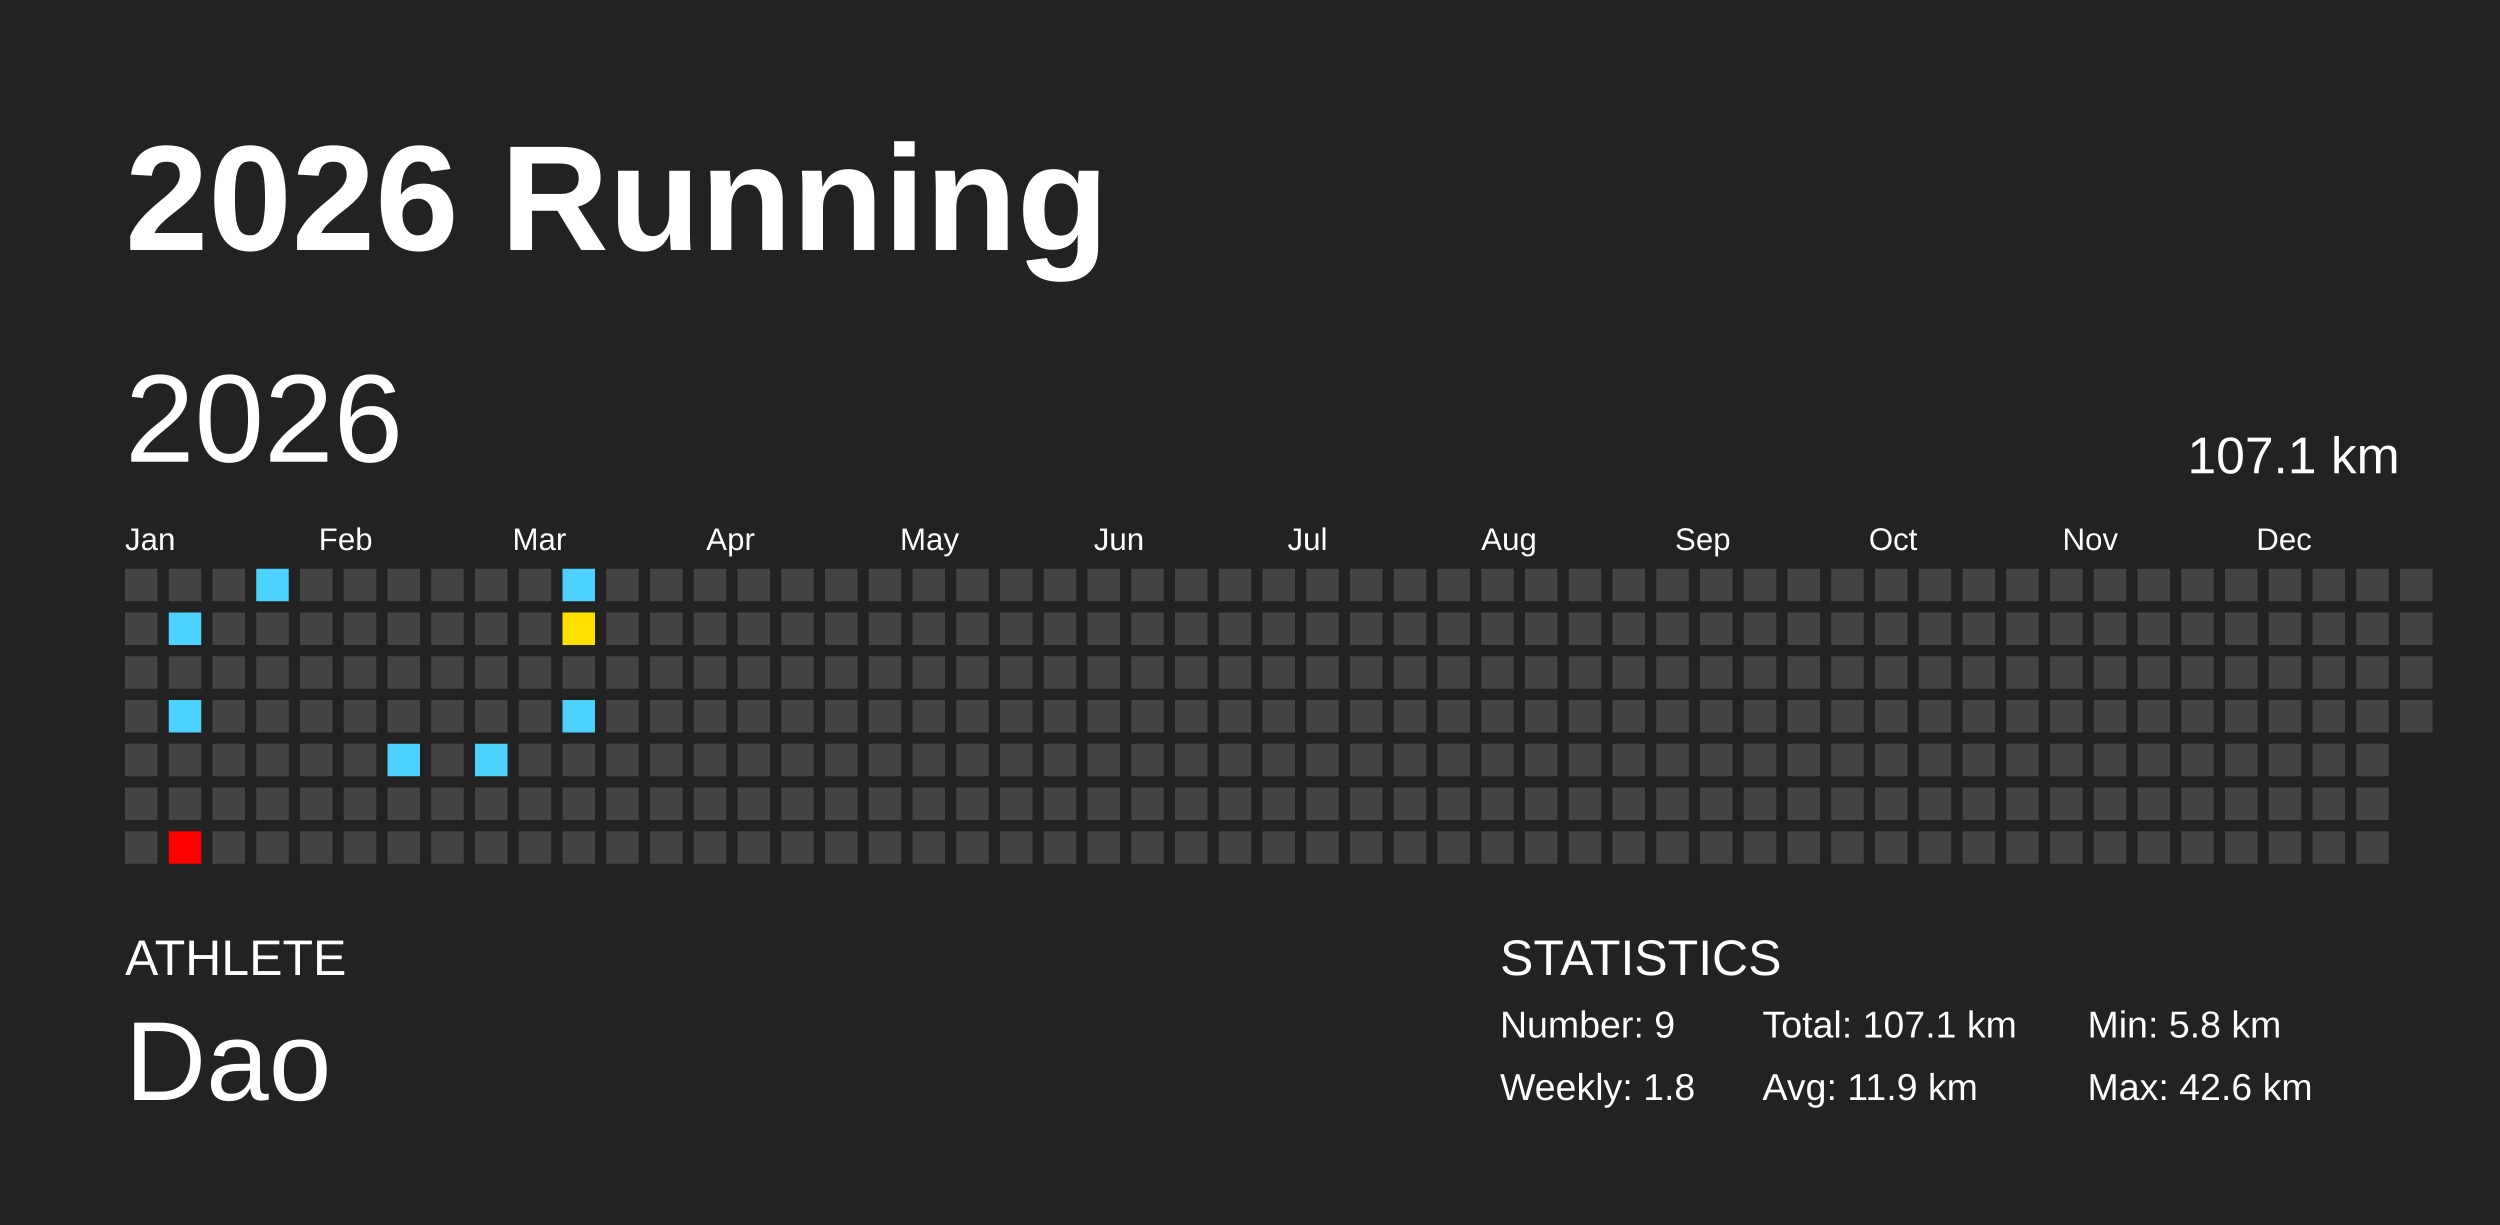
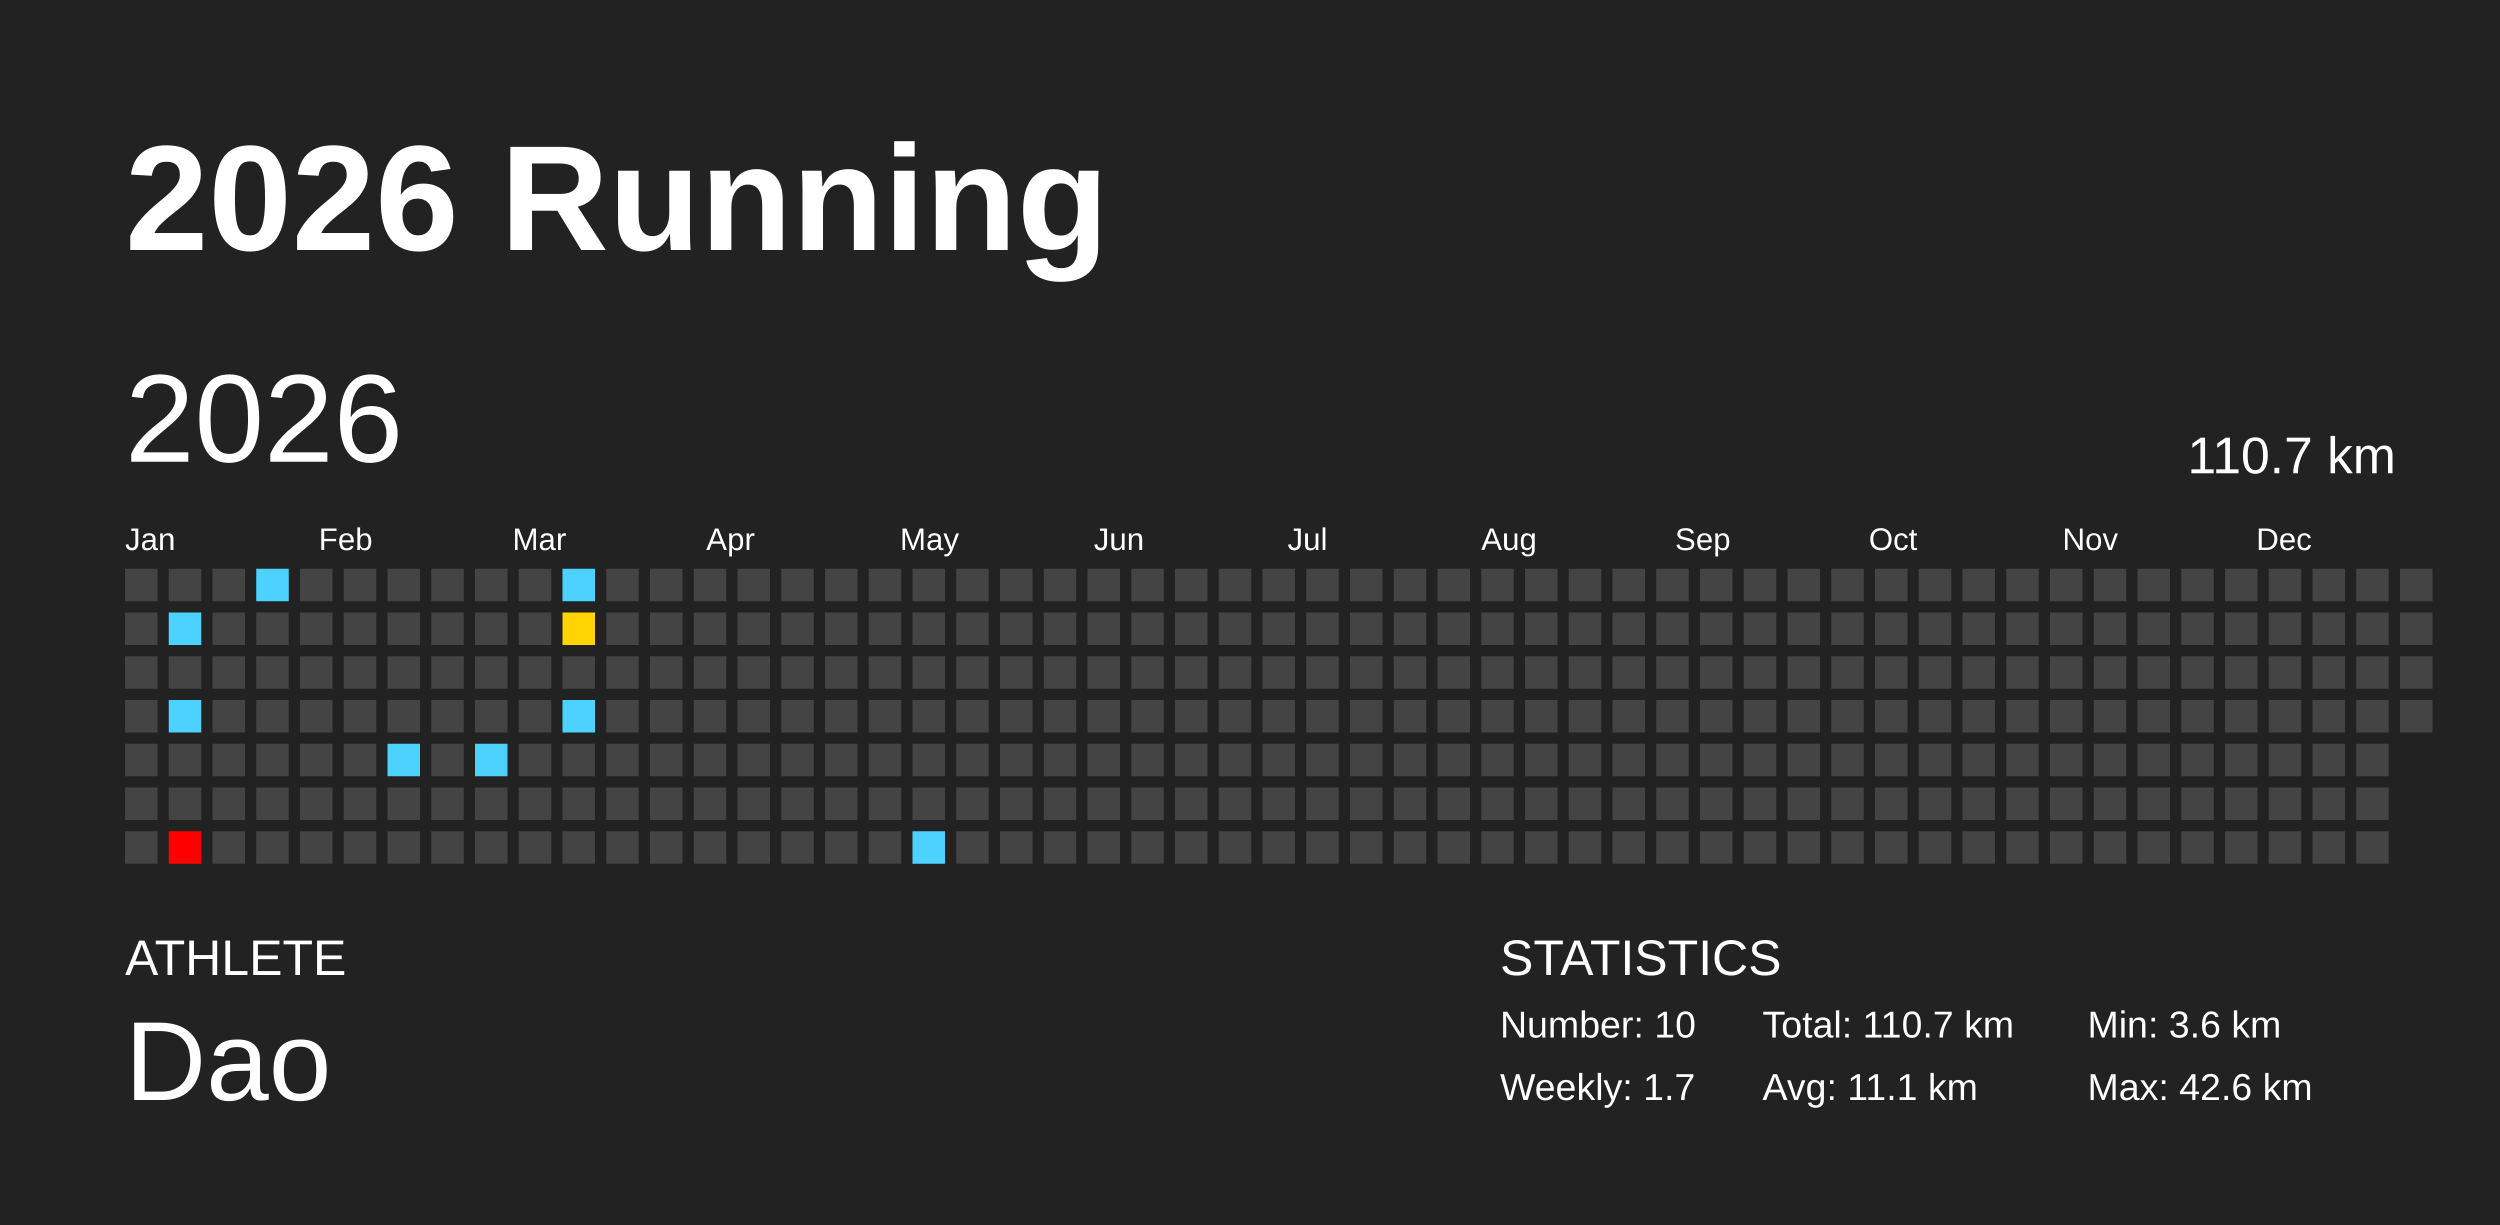
<svg xmlns="http://www.w3.org/2000/svg" baseProfile="full" height="98mm" version="1.1" viewBox="0,0,200,98" width="200mm">
  <defs />
  <rect fill="#222222" height="98" width="200" x="0" y="0" />
  <text fill="#FFFFFF" style="font-size:12px; font-family:Arial; font-weight:bold;" x="10" y="20">2026 Running</text>
  <text fill="#FFFFFF" style="font-size:4px; font-family:Arial" x="10" y="78">ATHLETE</text>
  <text fill="#FFFFFF" style="font-size:9px; font-family:Arial" x="10" y="88">Dao</text>
  <text fill="#FFFFFF" style="font-size:4px; font-family:Arial" x="120" y="78">STATISTICS</text>
-   <text fill="#FFFFFF" style="font-size:3px; font-family:Arial" x="120" y="83">Number: 9</text>
-   <text fill="#FFFFFF" style="font-size:3px; font-family:Arial" x="120" y="88">Weekly: 1.8</text>
-   <text fill="#FFFFFF" style="font-size:3px; font-family:Arial" x="141" y="83">Total: 107.1 km</text>
-   <text fill="#FFFFFF" style="font-size:3px; font-family:Arial" x="141" y="88">Avg: 11.9 km</text>
-   <text fill="#FFFFFF" style="font-size:3px; font-family:Arial" x="167" y="83">Min: 5.8 km</text>
+   <text fill="#FFFFFF" style="font-size:3px; font-family:Arial" x="120" y="83">Number: 10</text>
+   <text fill="#FFFFFF" style="font-size:3px; font-family:Arial" x="120" y="88">Weekly: 1.7</text>
+   <text fill="#FFFFFF" style="font-size:3px; font-family:Arial" x="141" y="83">Total: 110.7 km</text>
+   <text fill="#FFFFFF" style="font-size:3px; font-family:Arial" x="141" y="88">Avg: 11.1 km</text>
+   <text fill="#FFFFFF" style="font-size:3px; font-family:Arial" x="167" y="83">Min: 3.6 km</text>
  <text fill="#FFFFFF" style="font-size:3px; font-family:Arial" x="167" y="88">Max: 42.6 km</text>
  <text dominant-baseline="hanging" fill="#FFFFFF" style="font-size:10.0px; font-family:Arial;" x="10" y="30">2026</text>
-   <text dominant-baseline="hanging" fill="#FFFFFF" style="font-size:4.125px; font-family:Arial;" x="175" y="35">107.1 km</text>
+   <text dominant-baseline="hanging" fill="#FFFFFF" style="font-size:4.125px; font-family:Arial;" x="175" y="35">110.7 km</text>
  <text fill="#FFFFFF" style="font-size:2.5px; font-family:Arial" x="10.0" y="44">Jan</text>
  <text fill="#FFFFFF" style="font-size:2.5px; font-family:Arial" x="25.5" y="44">Feb</text>
  <text fill="#FFFFFF" style="font-size:2.5px; font-family:Arial" x="41.0" y="44">Mar</text>
  <text fill="#FFFFFF" style="font-size:2.5px; font-family:Arial" x="56.5" y="44">Apr</text>
  <text fill="#FFFFFF" style="font-size:2.5px; font-family:Arial" x="72.0" y="44">May</text>
  <text fill="#FFFFFF" style="font-size:2.5px; font-family:Arial" x="87.5" y="44">Jun</text>
  <text fill="#FFFFFF" style="font-size:2.5px; font-family:Arial" x="103.0" y="44">Jul</text>
  <text fill="#FFFFFF" style="font-size:2.5px; font-family:Arial" x="118.5" y="44">Aug</text>
  <text fill="#FFFFFF" style="font-size:2.5px; font-family:Arial" x="134.0" y="44">Sep</text>
  <text fill="#FFFFFF" style="font-size:2.5px; font-family:Arial" x="149.5" y="44">Oct</text>
  <text fill="#FFFFFF" style="font-size:2.5px; font-family:Arial" x="165.0" y="44">Nov</text>
  <text fill="#FFFFFF" style="font-size:2.5px; font-family:Arial" x="180.5" y="44">Dec</text>
  <rect fill="#444444" height="2.6" width="2.6" x="10.0" y="45.5" />
  <rect fill="#444444" height="2.6" width="2.6" x="10.0" y="49.0" />
  <rect fill="#444444" height="2.6" width="2.6" x="10.0" y="52.5" />
  <rect fill="#444444" height="2.6" width="2.6" x="10.0" y="56.0" />
  <rect fill="#444444" height="2.6" width="2.6" x="10.0" y="59.5" />
  <rect fill="#444444" height="2.6" width="2.6" x="10.0" y="63.0" />
  <rect fill="#444444" height="2.6" width="2.6" x="10.0" y="66.5" />
  <rect fill="#444444" height="2.6" width="2.6" x="13.5" y="45.5" />
  <rect fill="#4dd2ff" height="2.6" width="2.6" x="13.5" y="49.0" />
  <rect fill="#444444" height="2.6" width="2.6" x="13.5" y="52.5" />
  <rect fill="#4dd2ff" height="2.6" width="2.6" x="13.5" y="56.0" />
  <rect fill="#444444" height="2.6" width="2.6" x="13.5" y="59.5" />
  <rect fill="#444444" height="2.6" width="2.6" x="13.5" y="63.0" />
  <rect fill="red" height="2.6" width="2.6" x="13.5" y="66.5" />
  <rect fill="#444444" height="2.6" width="2.6" x="17.0" y="45.5" />
  <rect fill="#444444" height="2.6" width="2.6" x="17.0" y="49.0" />
  <rect fill="#444444" height="2.6" width="2.6" x="17.0" y="52.5" />
  <rect fill="#444444" height="2.6" width="2.6" x="17.0" y="56.0" />
  <rect fill="#444444" height="2.6" width="2.6" x="17.0" y="59.5" />
  <rect fill="#444444" height="2.6" width="2.6" x="17.0" y="63.0" />
  <rect fill="#444444" height="2.6" width="2.6" x="17.0" y="66.5" />
  <rect fill="#4dd2ff" height="2.6" width="2.6" x="20.5" y="45.5" />
  <rect fill="#444444" height="2.6" width="2.6" x="20.5" y="49.0" />
  <rect fill="#444444" height="2.6" width="2.6" x="20.5" y="52.5" />
  <rect fill="#444444" height="2.6" width="2.6" x="20.5" y="56.0" />
  <rect fill="#444444" height="2.6" width="2.6" x="20.5" y="59.5" />
  <rect fill="#444444" height="2.6" width="2.6" x="20.5" y="63.0" />
  <rect fill="#444444" height="2.6" width="2.6" x="20.5" y="66.5" />
  <rect fill="#444444" height="2.6" width="2.6" x="24.0" y="45.5" />
  <rect fill="#444444" height="2.6" width="2.6" x="24.0" y="49.0" />
  <rect fill="#444444" height="2.6" width="2.6" x="24.0" y="52.5" />
  <rect fill="#444444" height="2.6" width="2.6" x="24.0" y="56.0" />
  <rect fill="#444444" height="2.6" width="2.6" x="24.0" y="59.5" />
  <rect fill="#444444" height="2.6" width="2.6" x="24.0" y="63.0" />
  <rect fill="#444444" height="2.6" width="2.6" x="24.0" y="66.5" />
  <rect fill="#444444" height="2.6" width="2.6" x="27.5" y="45.5" />
  <rect fill="#444444" height="2.6" width="2.6" x="27.5" y="49.0" />
  <rect fill="#444444" height="2.6" width="2.6" x="27.5" y="52.5" />
  <rect fill="#444444" height="2.6" width="2.6" x="27.5" y="56.0" />
  <rect fill="#444444" height="2.6" width="2.6" x="27.5" y="59.5" />
  <rect fill="#444444" height="2.6" width="2.6" x="27.5" y="63.0" />
  <rect fill="#444444" height="2.6" width="2.6" x="27.5" y="66.5" />
  <rect fill="#444444" height="2.6" width="2.6" x="31.0" y="45.5" />
  <rect fill="#444444" height="2.6" width="2.6" x="31.0" y="49.0" />
  <rect fill="#444444" height="2.6" width="2.6" x="31.0" y="52.5" />
  <rect fill="#444444" height="2.6" width="2.6" x="31.0" y="56.0" />
  <rect fill="#4dd2ff" height="2.6" width="2.6" x="31.0" y="59.5" />
  <rect fill="#444444" height="2.6" width="2.6" x="31.0" y="63.0" />
  <rect fill="#444444" height="2.6" width="2.6" x="31.0" y="66.5" />
  <rect fill="#444444" height="2.6" width="2.6" x="34.5" y="45.5" />
  <rect fill="#444444" height="2.6" width="2.6" x="34.5" y="49.0" />
  <rect fill="#444444" height="2.6" width="2.6" x="34.5" y="52.5" />
  <rect fill="#444444" height="2.6" width="2.6" x="34.5" y="56.0" />
  <rect fill="#444444" height="2.6" width="2.6" x="34.5" y="59.5" />
  <rect fill="#444444" height="2.6" width="2.6" x="34.5" y="63.0" />
  <rect fill="#444444" height="2.6" width="2.6" x="34.5" y="66.5" />
  <rect fill="#444444" height="2.6" width="2.6" x="38.0" y="45.5" />
  <rect fill="#444444" height="2.6" width="2.6" x="38.0" y="49.0" />
  <rect fill="#444444" height="2.6" width="2.6" x="38.0" y="52.5" />
  <rect fill="#444444" height="2.6" width="2.6" x="38.0" y="56.0" />
  <rect fill="#4dd2ff" height="2.6" width="2.6" x="38.0" y="59.5" />
  <rect fill="#444444" height="2.6" width="2.6" x="38.0" y="63.0" />
  <rect fill="#444444" height="2.6" width="2.6" x="38.0" y="66.5" />
  <rect fill="#444444" height="2.6" width="2.6" x="41.5" y="45.5" />
  <rect fill="#444444" height="2.6" width="2.6" x="41.5" y="49.0" />
  <rect fill="#444444" height="2.6" width="2.6" x="41.5" y="52.5" />
  <rect fill="#444444" height="2.6" width="2.6" x="41.5" y="56.0" />
  <rect fill="#444444" height="2.6" width="2.6" x="41.5" y="59.5" />
  <rect fill="#444444" height="2.6" width="2.6" x="41.5" y="63.0" />
  <rect fill="#444444" height="2.6" width="2.6" x="41.5" y="66.5" />
  <rect fill="#4dd2ff" height="2.6" width="2.6" x="45.0" y="45.5" />
-   <rect fill="#ffe000" height="2.6" width="2.6" x="45.0" y="49.0" />
+   <rect fill="#ffd400" height="2.6" width="2.6" x="45.0" y="49.0" />
  <rect fill="#444444" height="2.6" width="2.6" x="45.0" y="52.5" />
  <rect fill="#4dd2ff" height="2.6" width="2.6" x="45.0" y="56.0" />
  <rect fill="#444444" height="2.6" width="2.6" x="45.0" y="59.5" />
  <rect fill="#444444" height="2.6" width="2.6" x="45.0" y="63.0" />
  <rect fill="#444444" height="2.6" width="2.6" x="45.0" y="66.5" />
  <rect fill="#444444" height="2.6" width="2.6" x="48.5" y="45.5" />
  <rect fill="#444444" height="2.6" width="2.6" x="48.5" y="49.0" />
  <rect fill="#444444" height="2.6" width="2.6" x="48.5" y="52.5" />
  <rect fill="#444444" height="2.6" width="2.6" x="48.5" y="56.0" />
  <rect fill="#444444" height="2.6" width="2.6" x="48.5" y="59.5" />
  <rect fill="#444444" height="2.6" width="2.6" x="48.5" y="63.0" />
  <rect fill="#444444" height="2.6" width="2.6" x="48.5" y="66.5" />
  <rect fill="#444444" height="2.6" width="2.6" x="52.0" y="45.5" />
  <rect fill="#444444" height="2.6" width="2.6" x="52.0" y="49.0" />
  <rect fill="#444444" height="2.6" width="2.6" x="52.0" y="52.5" />
  <rect fill="#444444" height="2.6" width="2.6" x="52.0" y="56.0" />
  <rect fill="#444444" height="2.6" width="2.6" x="52.0" y="59.5" />
  <rect fill="#444444" height="2.6" width="2.6" x="52.0" y="63.0" />
  <rect fill="#444444" height="2.6" width="2.6" x="52.0" y="66.5" />
  <rect fill="#444444" height="2.6" width="2.6" x="55.5" y="45.5" />
  <rect fill="#444444" height="2.6" width="2.6" x="55.5" y="49.0" />
  <rect fill="#444444" height="2.6" width="2.6" x="55.5" y="52.5" />
  <rect fill="#444444" height="2.6" width="2.6" x="55.5" y="56.0" />
  <rect fill="#444444" height="2.6" width="2.6" x="55.5" y="59.5" />
  <rect fill="#444444" height="2.6" width="2.6" x="55.5" y="63.0" />
  <rect fill="#444444" height="2.6" width="2.6" x="55.5" y="66.5" />
  <rect fill="#444444" height="2.6" width="2.6" x="59.0" y="45.5" />
  <rect fill="#444444" height="2.6" width="2.6" x="59.0" y="49.0" />
  <rect fill="#444444" height="2.6" width="2.6" x="59.0" y="52.5" />
  <rect fill="#444444" height="2.6" width="2.6" x="59.0" y="56.0" />
  <rect fill="#444444" height="2.6" width="2.6" x="59.0" y="59.5" />
  <rect fill="#444444" height="2.6" width="2.6" x="59.0" y="63.0" />
  <rect fill="#444444" height="2.6" width="2.6" x="59.0" y="66.5" />
  <rect fill="#444444" height="2.6" width="2.6" x="62.5" y="45.5" />
  <rect fill="#444444" height="2.6" width="2.6" x="62.5" y="49.0" />
  <rect fill="#444444" height="2.6" width="2.6" x="62.5" y="52.5" />
  <rect fill="#444444" height="2.6" width="2.6" x="62.5" y="56.0" />
  <rect fill="#444444" height="2.6" width="2.6" x="62.5" y="59.5" />
  <rect fill="#444444" height="2.6" width="2.6" x="62.5" y="63.0" />
  <rect fill="#444444" height="2.6" width="2.6" x="62.5" y="66.5" />
  <rect fill="#444444" height="2.6" width="2.6" x="66.0" y="45.5" />
  <rect fill="#444444" height="2.6" width="2.6" x="66.0" y="49.0" />
  <rect fill="#444444" height="2.6" width="2.6" x="66.0" y="52.5" />
  <rect fill="#444444" height="2.6" width="2.6" x="66.0" y="56.0" />
  <rect fill="#444444" height="2.6" width="2.6" x="66.0" y="59.5" />
  <rect fill="#444444" height="2.6" width="2.6" x="66.0" y="63.0" />
  <rect fill="#444444" height="2.6" width="2.6" x="66.0" y="66.5" />
  <rect fill="#444444" height="2.6" width="2.6" x="69.5" y="45.5" />
  <rect fill="#444444" height="2.6" width="2.6" x="69.5" y="49.0" />
  <rect fill="#444444" height="2.6" width="2.6" x="69.5" y="52.5" />
  <rect fill="#444444" height="2.6" width="2.6" x="69.5" y="56.0" />
  <rect fill="#444444" height="2.6" width="2.6" x="69.5" y="59.5" />
  <rect fill="#444444" height="2.6" width="2.6" x="69.5" y="63.0" />
  <rect fill="#444444" height="2.6" width="2.6" x="69.5" y="66.5" />
  <rect fill="#444444" height="2.6" width="2.6" x="73.0" y="45.5" />
  <rect fill="#444444" height="2.6" width="2.6" x="73.0" y="49.0" />
  <rect fill="#444444" height="2.6" width="2.6" x="73.0" y="52.5" />
  <rect fill="#444444" height="2.6" width="2.6" x="73.0" y="56.0" />
  <rect fill="#444444" height="2.6" width="2.6" x="73.0" y="59.5" />
  <rect fill="#444444" height="2.6" width="2.6" x="73.0" y="63.0" />
-   <rect fill="#444444" height="2.6" width="2.6" x="73.0" y="66.5" />
+   <rect fill="#4dd2ff" height="2.6" width="2.6" x="73.0" y="66.5" />
  <rect fill="#444444" height="2.6" width="2.6" x="76.5" y="45.5" />
  <rect fill="#444444" height="2.6" width="2.6" x="76.5" y="49.0" />
  <rect fill="#444444" height="2.6" width="2.6" x="76.5" y="52.5" />
  <rect fill="#444444" height="2.6" width="2.6" x="76.5" y="56.0" />
  <rect fill="#444444" height="2.6" width="2.6" x="76.5" y="59.5" />
  <rect fill="#444444" height="2.6" width="2.6" x="76.5" y="63.0" />
  <rect fill="#444444" height="2.6" width="2.6" x="76.5" y="66.5" />
  <rect fill="#444444" height="2.6" width="2.6" x="80.0" y="45.5" />
  <rect fill="#444444" height="2.6" width="2.6" x="80.0" y="49.0" />
  <rect fill="#444444" height="2.6" width="2.6" x="80.0" y="52.5" />
  <rect fill="#444444" height="2.6" width="2.6" x="80.0" y="56.0" />
  <rect fill="#444444" height="2.6" width="2.6" x="80.0" y="59.5" />
  <rect fill="#444444" height="2.6" width="2.6" x="80.0" y="63.0" />
  <rect fill="#444444" height="2.6" width="2.6" x="80.0" y="66.5" />
  <rect fill="#444444" height="2.6" width="2.6" x="83.5" y="45.5" />
  <rect fill="#444444" height="2.6" width="2.6" x="83.5" y="49.0" />
  <rect fill="#444444" height="2.6" width="2.6" x="83.5" y="52.5" />
  <rect fill="#444444" height="2.6" width="2.6" x="83.5" y="56.0" />
  <rect fill="#444444" height="2.6" width="2.6" x="83.5" y="59.5" />
  <rect fill="#444444" height="2.6" width="2.6" x="83.5" y="63.0" />
  <rect fill="#444444" height="2.6" width="2.6" x="83.5" y="66.5" />
  <rect fill="#444444" height="2.6" width="2.6" x="87.0" y="45.5" />
  <rect fill="#444444" height="2.6" width="2.6" x="87.0" y="49.0" />
  <rect fill="#444444" height="2.6" width="2.6" x="87.0" y="52.5" />
  <rect fill="#444444" height="2.6" width="2.6" x="87.0" y="56.0" />
  <rect fill="#444444" height="2.6" width="2.6" x="87.0" y="59.5" />
  <rect fill="#444444" height="2.6" width="2.6" x="87.0" y="63.0" />
  <rect fill="#444444" height="2.6" width="2.6" x="87.0" y="66.5" />
  <rect fill="#444444" height="2.6" width="2.6" x="90.5" y="45.5" />
  <rect fill="#444444" height="2.6" width="2.6" x="90.5" y="49.0" />
  <rect fill="#444444" height="2.6" width="2.6" x="90.5" y="52.5" />
  <rect fill="#444444" height="2.6" width="2.6" x="90.5" y="56.0" />
  <rect fill="#444444" height="2.6" width="2.6" x="90.5" y="59.5" />
  <rect fill="#444444" height="2.6" width="2.6" x="90.5" y="63.0" />
  <rect fill="#444444" height="2.6" width="2.6" x="90.5" y="66.5" />
  <rect fill="#444444" height="2.6" width="2.6" x="94.0" y="45.5" />
  <rect fill="#444444" height="2.6" width="2.6" x="94.0" y="49.0" />
  <rect fill="#444444" height="2.6" width="2.6" x="94.0" y="52.5" />
  <rect fill="#444444" height="2.6" width="2.6" x="94.0" y="56.0" />
  <rect fill="#444444" height="2.6" width="2.6" x="94.0" y="59.5" />
  <rect fill="#444444" height="2.6" width="2.6" x="94.0" y="63.0" />
  <rect fill="#444444" height="2.6" width="2.6" x="94.0" y="66.5" />
  <rect fill="#444444" height="2.6" width="2.6" x="97.5" y="45.5" />
  <rect fill="#444444" height="2.6" width="2.6" x="97.5" y="49.0" />
  <rect fill="#444444" height="2.6" width="2.6" x="97.5" y="52.5" />
  <rect fill="#444444" height="2.6" width="2.6" x="97.5" y="56.0" />
  <rect fill="#444444" height="2.6" width="2.6" x="97.5" y="59.5" />
  <rect fill="#444444" height="2.6" width="2.6" x="97.5" y="63.0" />
  <rect fill="#444444" height="2.6" width="2.6" x="97.5" y="66.5" />
  <rect fill="#444444" height="2.6" width="2.6" x="101.0" y="45.5" />
  <rect fill="#444444" height="2.6" width="2.6" x="101.0" y="49.0" />
  <rect fill="#444444" height="2.6" width="2.6" x="101.0" y="52.5" />
  <rect fill="#444444" height="2.6" width="2.6" x="101.0" y="56.0" />
  <rect fill="#444444" height="2.6" width="2.6" x="101.0" y="59.5" />
  <rect fill="#444444" height="2.6" width="2.6" x="101.0" y="63.0" />
  <rect fill="#444444" height="2.6" width="2.6" x="101.0" y="66.5" />
  <rect fill="#444444" height="2.6" width="2.6" x="104.5" y="45.5" />
  <rect fill="#444444" height="2.6" width="2.6" x="104.5" y="49.0" />
  <rect fill="#444444" height="2.6" width="2.6" x="104.5" y="52.5" />
  <rect fill="#444444" height="2.6" width="2.6" x="104.5" y="56.0" />
  <rect fill="#444444" height="2.6" width="2.6" x="104.5" y="59.5" />
  <rect fill="#444444" height="2.6" width="2.6" x="104.5" y="63.0" />
  <rect fill="#444444" height="2.6" width="2.6" x="104.5" y="66.5" />
  <rect fill="#444444" height="2.6" width="2.6" x="108.0" y="45.5" />
  <rect fill="#444444" height="2.6" width="2.6" x="108.0" y="49.0" />
  <rect fill="#444444" height="2.6" width="2.6" x="108.0" y="52.5" />
  <rect fill="#444444" height="2.6" width="2.6" x="108.0" y="56.0" />
  <rect fill="#444444" height="2.6" width="2.6" x="108.0" y="59.5" />
  <rect fill="#444444" height="2.6" width="2.6" x="108.0" y="63.0" />
  <rect fill="#444444" height="2.6" width="2.6" x="108.0" y="66.5" />
  <rect fill="#444444" height="2.6" width="2.6" x="111.5" y="45.5" />
  <rect fill="#444444" height="2.6" width="2.6" x="111.5" y="49.0" />
  <rect fill="#444444" height="2.6" width="2.6" x="111.5" y="52.5" />
  <rect fill="#444444" height="2.6" width="2.6" x="111.5" y="56.0" />
  <rect fill="#444444" height="2.6" width="2.6" x="111.5" y="59.5" />
  <rect fill="#444444" height="2.6" width="2.6" x="111.5" y="63.0" />
  <rect fill="#444444" height="2.6" width="2.6" x="111.5" y="66.5" />
  <rect fill="#444444" height="2.6" width="2.6" x="115.0" y="45.5" />
  <rect fill="#444444" height="2.6" width="2.6" x="115.0" y="49.0" />
  <rect fill="#444444" height="2.6" width="2.6" x="115.0" y="52.5" />
  <rect fill="#444444" height="2.6" width="2.6" x="115.0" y="56.0" />
  <rect fill="#444444" height="2.6" width="2.6" x="115.0" y="59.5" />
  <rect fill="#444444" height="2.6" width="2.6" x="115.0" y="63.0" />
  <rect fill="#444444" height="2.6" width="2.6" x="115.0" y="66.5" />
  <rect fill="#444444" height="2.6" width="2.6" x="118.5" y="45.5" />
  <rect fill="#444444" height="2.6" width="2.6" x="118.5" y="49.0" />
  <rect fill="#444444" height="2.6" width="2.6" x="118.5" y="52.5" />
  <rect fill="#444444" height="2.6" width="2.6" x="118.5" y="56.0" />
  <rect fill="#444444" height="2.6" width="2.6" x="118.5" y="59.5" />
  <rect fill="#444444" height="2.6" width="2.6" x="118.5" y="63.0" />
  <rect fill="#444444" height="2.6" width="2.6" x="118.5" y="66.5" />
  <rect fill="#444444" height="2.6" width="2.6" x="122.0" y="45.5" />
  <rect fill="#444444" height="2.6" width="2.6" x="122.0" y="49.0" />
  <rect fill="#444444" height="2.6" width="2.6" x="122.0" y="52.5" />
  <rect fill="#444444" height="2.6" width="2.6" x="122.0" y="56.0" />
  <rect fill="#444444" height="2.6" width="2.6" x="122.0" y="59.5" />
  <rect fill="#444444" height="2.6" width="2.6" x="122.0" y="63.0" />
  <rect fill="#444444" height="2.6" width="2.6" x="122.0" y="66.5" />
  <rect fill="#444444" height="2.6" width="2.6" x="125.5" y="45.5" />
  <rect fill="#444444" height="2.6" width="2.6" x="125.5" y="49.0" />
  <rect fill="#444444" height="2.6" width="2.6" x="125.5" y="52.5" />
  <rect fill="#444444" height="2.6" width="2.6" x="125.5" y="56.0" />
  <rect fill="#444444" height="2.6" width="2.6" x="125.5" y="59.5" />
  <rect fill="#444444" height="2.6" width="2.6" x="125.5" y="63.0" />
  <rect fill="#444444" height="2.6" width="2.6" x="125.5" y="66.5" />
  <rect fill="#444444" height="2.6" width="2.6" x="129.0" y="45.5" />
  <rect fill="#444444" height="2.6" width="2.6" x="129.0" y="49.0" />
  <rect fill="#444444" height="2.6" width="2.6" x="129.0" y="52.5" />
  <rect fill="#444444" height="2.6" width="2.6" x="129.0" y="56.0" />
  <rect fill="#444444" height="2.6" width="2.6" x="129.0" y="59.5" />
  <rect fill="#444444" height="2.6" width="2.6" x="129.0" y="63.0" />
  <rect fill="#444444" height="2.6" width="2.6" x="129.0" y="66.5" />
  <rect fill="#444444" height="2.6" width="2.6" x="132.5" y="45.5" />
  <rect fill="#444444" height="2.6" width="2.6" x="132.5" y="49.0" />
  <rect fill="#444444" height="2.6" width="2.6" x="132.5" y="52.5" />
  <rect fill="#444444" height="2.6" width="2.6" x="132.5" y="56.0" />
  <rect fill="#444444" height="2.6" width="2.6" x="132.5" y="59.5" />
  <rect fill="#444444" height="2.6" width="2.6" x="132.5" y="63.0" />
  <rect fill="#444444" height="2.6" width="2.6" x="132.5" y="66.5" />
  <rect fill="#444444" height="2.6" width="2.6" x="136.0" y="45.5" />
  <rect fill="#444444" height="2.6" width="2.6" x="136.0" y="49.0" />
  <rect fill="#444444" height="2.6" width="2.6" x="136.0" y="52.5" />
  <rect fill="#444444" height="2.6" width="2.6" x="136.0" y="56.0" />
  <rect fill="#444444" height="2.6" width="2.6" x="136.0" y="59.5" />
  <rect fill="#444444" height="2.6" width="2.6" x="136.0" y="63.0" />
  <rect fill="#444444" height="2.6" width="2.6" x="136.0" y="66.5" />
  <rect fill="#444444" height="2.6" width="2.6" x="139.5" y="45.5" />
  <rect fill="#444444" height="2.6" width="2.6" x="139.5" y="49.0" />
  <rect fill="#444444" height="2.6" width="2.6" x="139.5" y="52.5" />
  <rect fill="#444444" height="2.6" width="2.6" x="139.5" y="56.0" />
  <rect fill="#444444" height="2.6" width="2.6" x="139.5" y="59.5" />
  <rect fill="#444444" height="2.6" width="2.6" x="139.5" y="63.0" />
  <rect fill="#444444" height="2.6" width="2.6" x="139.5" y="66.5" />
  <rect fill="#444444" height="2.6" width="2.6" x="143.0" y="45.5" />
  <rect fill="#444444" height="2.6" width="2.6" x="143.0" y="49.0" />
  <rect fill="#444444" height="2.6" width="2.6" x="143.0" y="52.5" />
  <rect fill="#444444" height="2.6" width="2.6" x="143.0" y="56.0" />
  <rect fill="#444444" height="2.6" width="2.6" x="143.0" y="59.5" />
  <rect fill="#444444" height="2.6" width="2.6" x="143.0" y="63.0" />
  <rect fill="#444444" height="2.6" width="2.6" x="143.0" y="66.5" />
  <rect fill="#444444" height="2.6" width="2.6" x="146.5" y="45.5" />
  <rect fill="#444444" height="2.6" width="2.6" x="146.5" y="49.0" />
  <rect fill="#444444" height="2.6" width="2.6" x="146.5" y="52.5" />
  <rect fill="#444444" height="2.6" width="2.6" x="146.5" y="56.0" />
  <rect fill="#444444" height="2.6" width="2.6" x="146.5" y="59.5" />
  <rect fill="#444444" height="2.6" width="2.6" x="146.5" y="63.0" />
  <rect fill="#444444" height="2.6" width="2.6" x="146.5" y="66.5" />
  <rect fill="#444444" height="2.6" width="2.6" x="150.0" y="45.5" />
  <rect fill="#444444" height="2.6" width="2.6" x="150.0" y="49.0" />
  <rect fill="#444444" height="2.6" width="2.6" x="150.0" y="52.5" />
  <rect fill="#444444" height="2.6" width="2.6" x="150.0" y="56.0" />
  <rect fill="#444444" height="2.6" width="2.6" x="150.0" y="59.5" />
  <rect fill="#444444" height="2.6" width="2.6" x="150.0" y="63.0" />
  <rect fill="#444444" height="2.6" width="2.6" x="150.0" y="66.5" />
  <rect fill="#444444" height="2.6" width="2.6" x="153.5" y="45.5" />
  <rect fill="#444444" height="2.6" width="2.6" x="153.5" y="49.0" />
  <rect fill="#444444" height="2.6" width="2.6" x="153.5" y="52.5" />
  <rect fill="#444444" height="2.6" width="2.6" x="153.5" y="56.0" />
  <rect fill="#444444" height="2.6" width="2.6" x="153.5" y="59.5" />
  <rect fill="#444444" height="2.6" width="2.6" x="153.5" y="63.0" />
  <rect fill="#444444" height="2.6" width="2.6" x="153.5" y="66.5" />
  <rect fill="#444444" height="2.6" width="2.6" x="157.0" y="45.5" />
  <rect fill="#444444" height="2.6" width="2.6" x="157.0" y="49.0" />
  <rect fill="#444444" height="2.6" width="2.6" x="157.0" y="52.5" />
  <rect fill="#444444" height="2.6" width="2.6" x="157.0" y="56.0" />
  <rect fill="#444444" height="2.6" width="2.6" x="157.0" y="59.5" />
  <rect fill="#444444" height="2.6" width="2.6" x="157.0" y="63.0" />
  <rect fill="#444444" height="2.6" width="2.6" x="157.0" y="66.5" />
  <rect fill="#444444" height="2.6" width="2.6" x="160.5" y="45.5" />
  <rect fill="#444444" height="2.6" width="2.6" x="160.5" y="49.0" />
  <rect fill="#444444" height="2.6" width="2.6" x="160.5" y="52.5" />
  <rect fill="#444444" height="2.6" width="2.6" x="160.5" y="56.0" />
  <rect fill="#444444" height="2.6" width="2.6" x="160.5" y="59.5" />
  <rect fill="#444444" height="2.6" width="2.6" x="160.5" y="63.0" />
  <rect fill="#444444" height="2.6" width="2.6" x="160.5" y="66.5" />
  <rect fill="#444444" height="2.6" width="2.6" x="164.0" y="45.5" />
  <rect fill="#444444" height="2.6" width="2.6" x="164.0" y="49.0" />
  <rect fill="#444444" height="2.6" width="2.6" x="164.0" y="52.5" />
  <rect fill="#444444" height="2.6" width="2.6" x="164.0" y="56.0" />
  <rect fill="#444444" height="2.6" width="2.6" x="164.0" y="59.5" />
  <rect fill="#444444" height="2.6" width="2.6" x="164.0" y="63.0" />
  <rect fill="#444444" height="2.6" width="2.6" x="164.0" y="66.5" />
  <rect fill="#444444" height="2.6" width="2.6" x="167.5" y="45.5" />
  <rect fill="#444444" height="2.6" width="2.6" x="167.5" y="49.0" />
  <rect fill="#444444" height="2.6" width="2.6" x="167.5" y="52.5" />
  <rect fill="#444444" height="2.6" width="2.6" x="167.5" y="56.0" />
  <rect fill="#444444" height="2.6" width="2.6" x="167.5" y="59.5" />
  <rect fill="#444444" height="2.6" width="2.6" x="167.5" y="63.0" />
  <rect fill="#444444" height="2.6" width="2.6" x="167.5" y="66.5" />
  <rect fill="#444444" height="2.6" width="2.6" x="171.0" y="45.5" />
  <rect fill="#444444" height="2.6" width="2.6" x="171.0" y="49.0" />
  <rect fill="#444444" height="2.6" width="2.6" x="171.0" y="52.5" />
  <rect fill="#444444" height="2.6" width="2.6" x="171.0" y="56.0" />
  <rect fill="#444444" height="2.6" width="2.6" x="171.0" y="59.5" />
  <rect fill="#444444" height="2.6" width="2.6" x="171.0" y="63.0" />
  <rect fill="#444444" height="2.6" width="2.6" x="171.0" y="66.5" />
  <rect fill="#444444" height="2.6" width="2.6" x="174.5" y="45.5" />
  <rect fill="#444444" height="2.6" width="2.6" x="174.5" y="49.0" />
  <rect fill="#444444" height="2.6" width="2.6" x="174.5" y="52.5" />
  <rect fill="#444444" height="2.6" width="2.6" x="174.5" y="56.0" />
  <rect fill="#444444" height="2.6" width="2.6" x="174.5" y="59.5" />
  <rect fill="#444444" height="2.6" width="2.6" x="174.5" y="63.0" />
  <rect fill="#444444" height="2.6" width="2.6" x="174.5" y="66.5" />
  <rect fill="#444444" height="2.6" width="2.6" x="178.0" y="45.5" />
  <rect fill="#444444" height="2.6" width="2.6" x="178.0" y="49.0" />
  <rect fill="#444444" height="2.6" width="2.6" x="178.0" y="52.5" />
  <rect fill="#444444" height="2.6" width="2.6" x="178.0" y="56.0" />
  <rect fill="#444444" height="2.6" width="2.6" x="178.0" y="59.5" />
  <rect fill="#444444" height="2.6" width="2.6" x="178.0" y="63.0" />
  <rect fill="#444444" height="2.6" width="2.6" x="178.0" y="66.5" />
  <rect fill="#444444" height="2.6" width="2.6" x="181.5" y="45.5" />
  <rect fill="#444444" height="2.6" width="2.6" x="181.5" y="49.0" />
  <rect fill="#444444" height="2.6" width="2.6" x="181.5" y="52.5" />
  <rect fill="#444444" height="2.6" width="2.6" x="181.5" y="56.0" />
  <rect fill="#444444" height="2.6" width="2.6" x="181.5" y="59.5" />
  <rect fill="#444444" height="2.6" width="2.6" x="181.5" y="63.0" />
  <rect fill="#444444" height="2.6" width="2.6" x="181.5" y="66.5" />
  <rect fill="#444444" height="2.6" width="2.6" x="185.0" y="45.5" />
  <rect fill="#444444" height="2.6" width="2.6" x="185.0" y="49.0" />
  <rect fill="#444444" height="2.6" width="2.6" x="185.0" y="52.5" />
  <rect fill="#444444" height="2.6" width="2.6" x="185.0" y="56.0" />
  <rect fill="#444444" height="2.6" width="2.6" x="185.0" y="59.5" />
  <rect fill="#444444" height="2.6" width="2.6" x="185.0" y="63.0" />
  <rect fill="#444444" height="2.6" width="2.6" x="185.0" y="66.5" />
  <rect fill="#444444" height="2.6" width="2.6" x="188.5" y="45.5" />
  <rect fill="#444444" height="2.6" width="2.6" x="188.5" y="49.0" />
  <rect fill="#444444" height="2.6" width="2.6" x="188.5" y="52.5" />
  <rect fill="#444444" height="2.6" width="2.6" x="188.5" y="56.0" />
  <rect fill="#444444" height="2.6" width="2.6" x="188.5" y="59.5" />
  <rect fill="#444444" height="2.6" width="2.6" x="188.5" y="63.0" />
  <rect fill="#444444" height="2.6" width="2.6" x="188.5" y="66.5" />
  <rect fill="#444444" height="2.6" width="2.6" x="192.0" y="45.5" />
  <rect fill="#444444" height="2.6" width="2.6" x="192.0" y="49.0" />
  <rect fill="#444444" height="2.6" width="2.6" x="192.0" y="52.5" />
  <rect fill="#444444" height="2.6" width="2.6" x="192.0" y="56.0" />
</svg>
